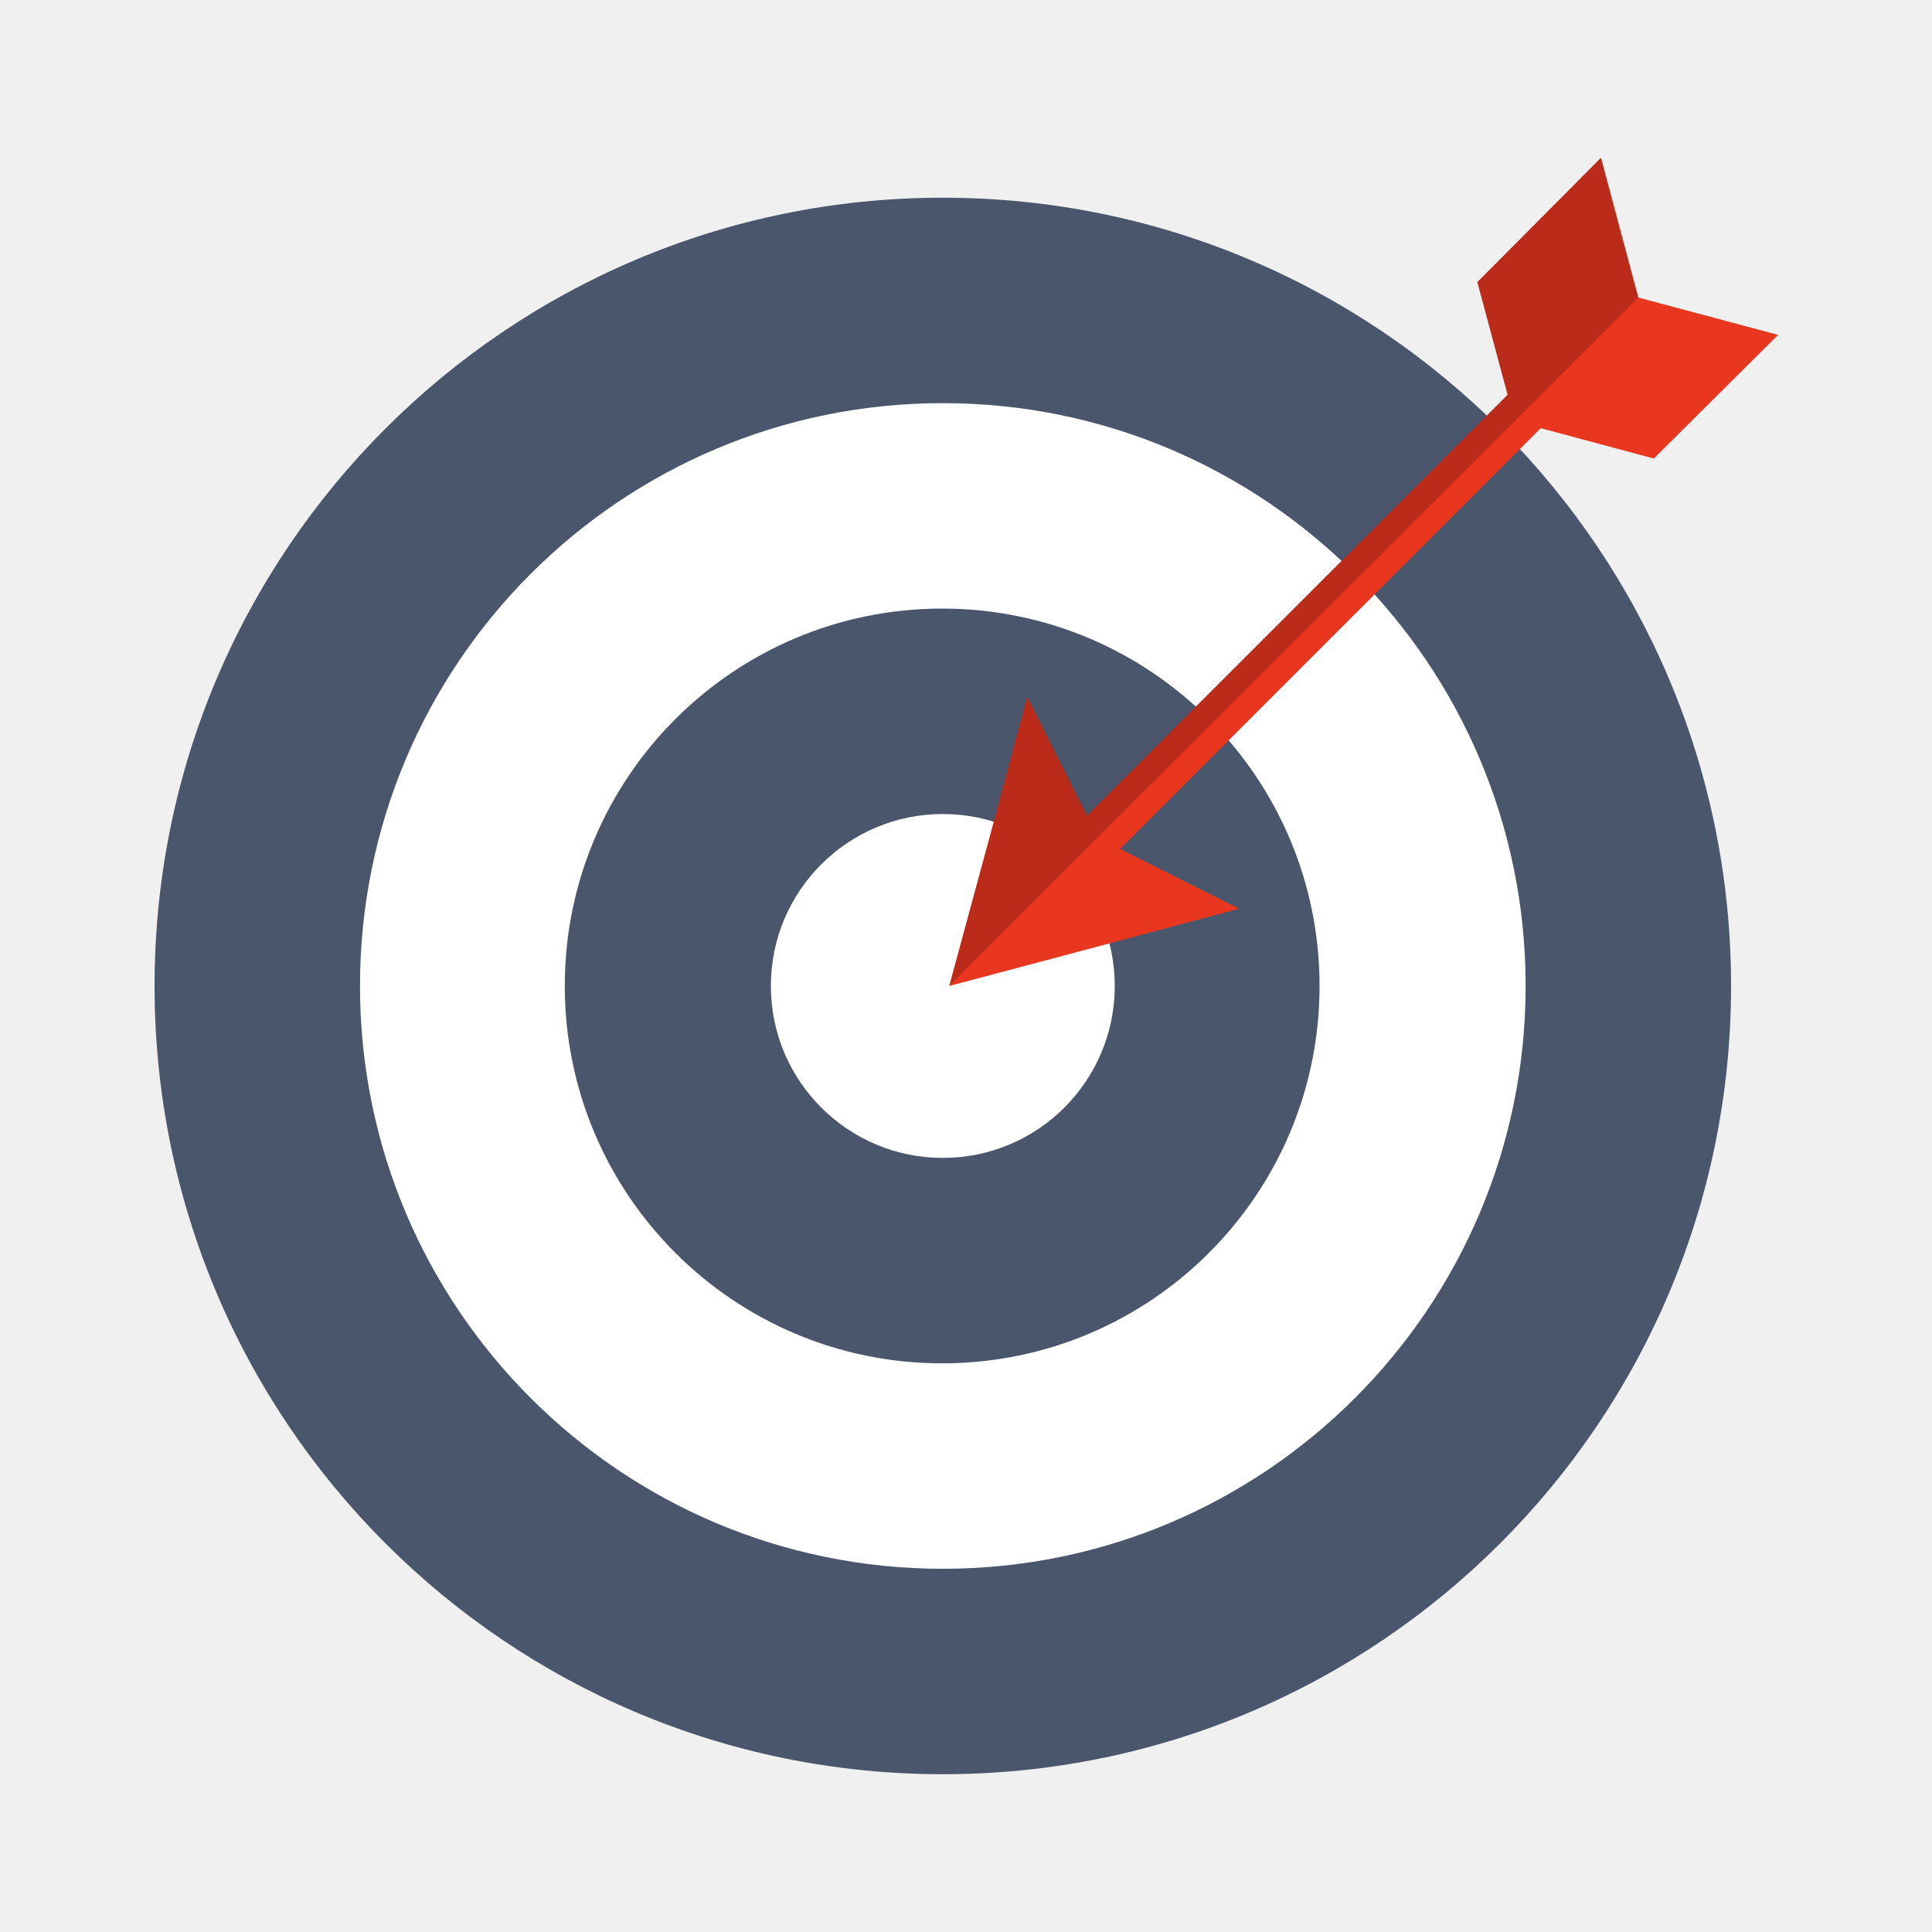
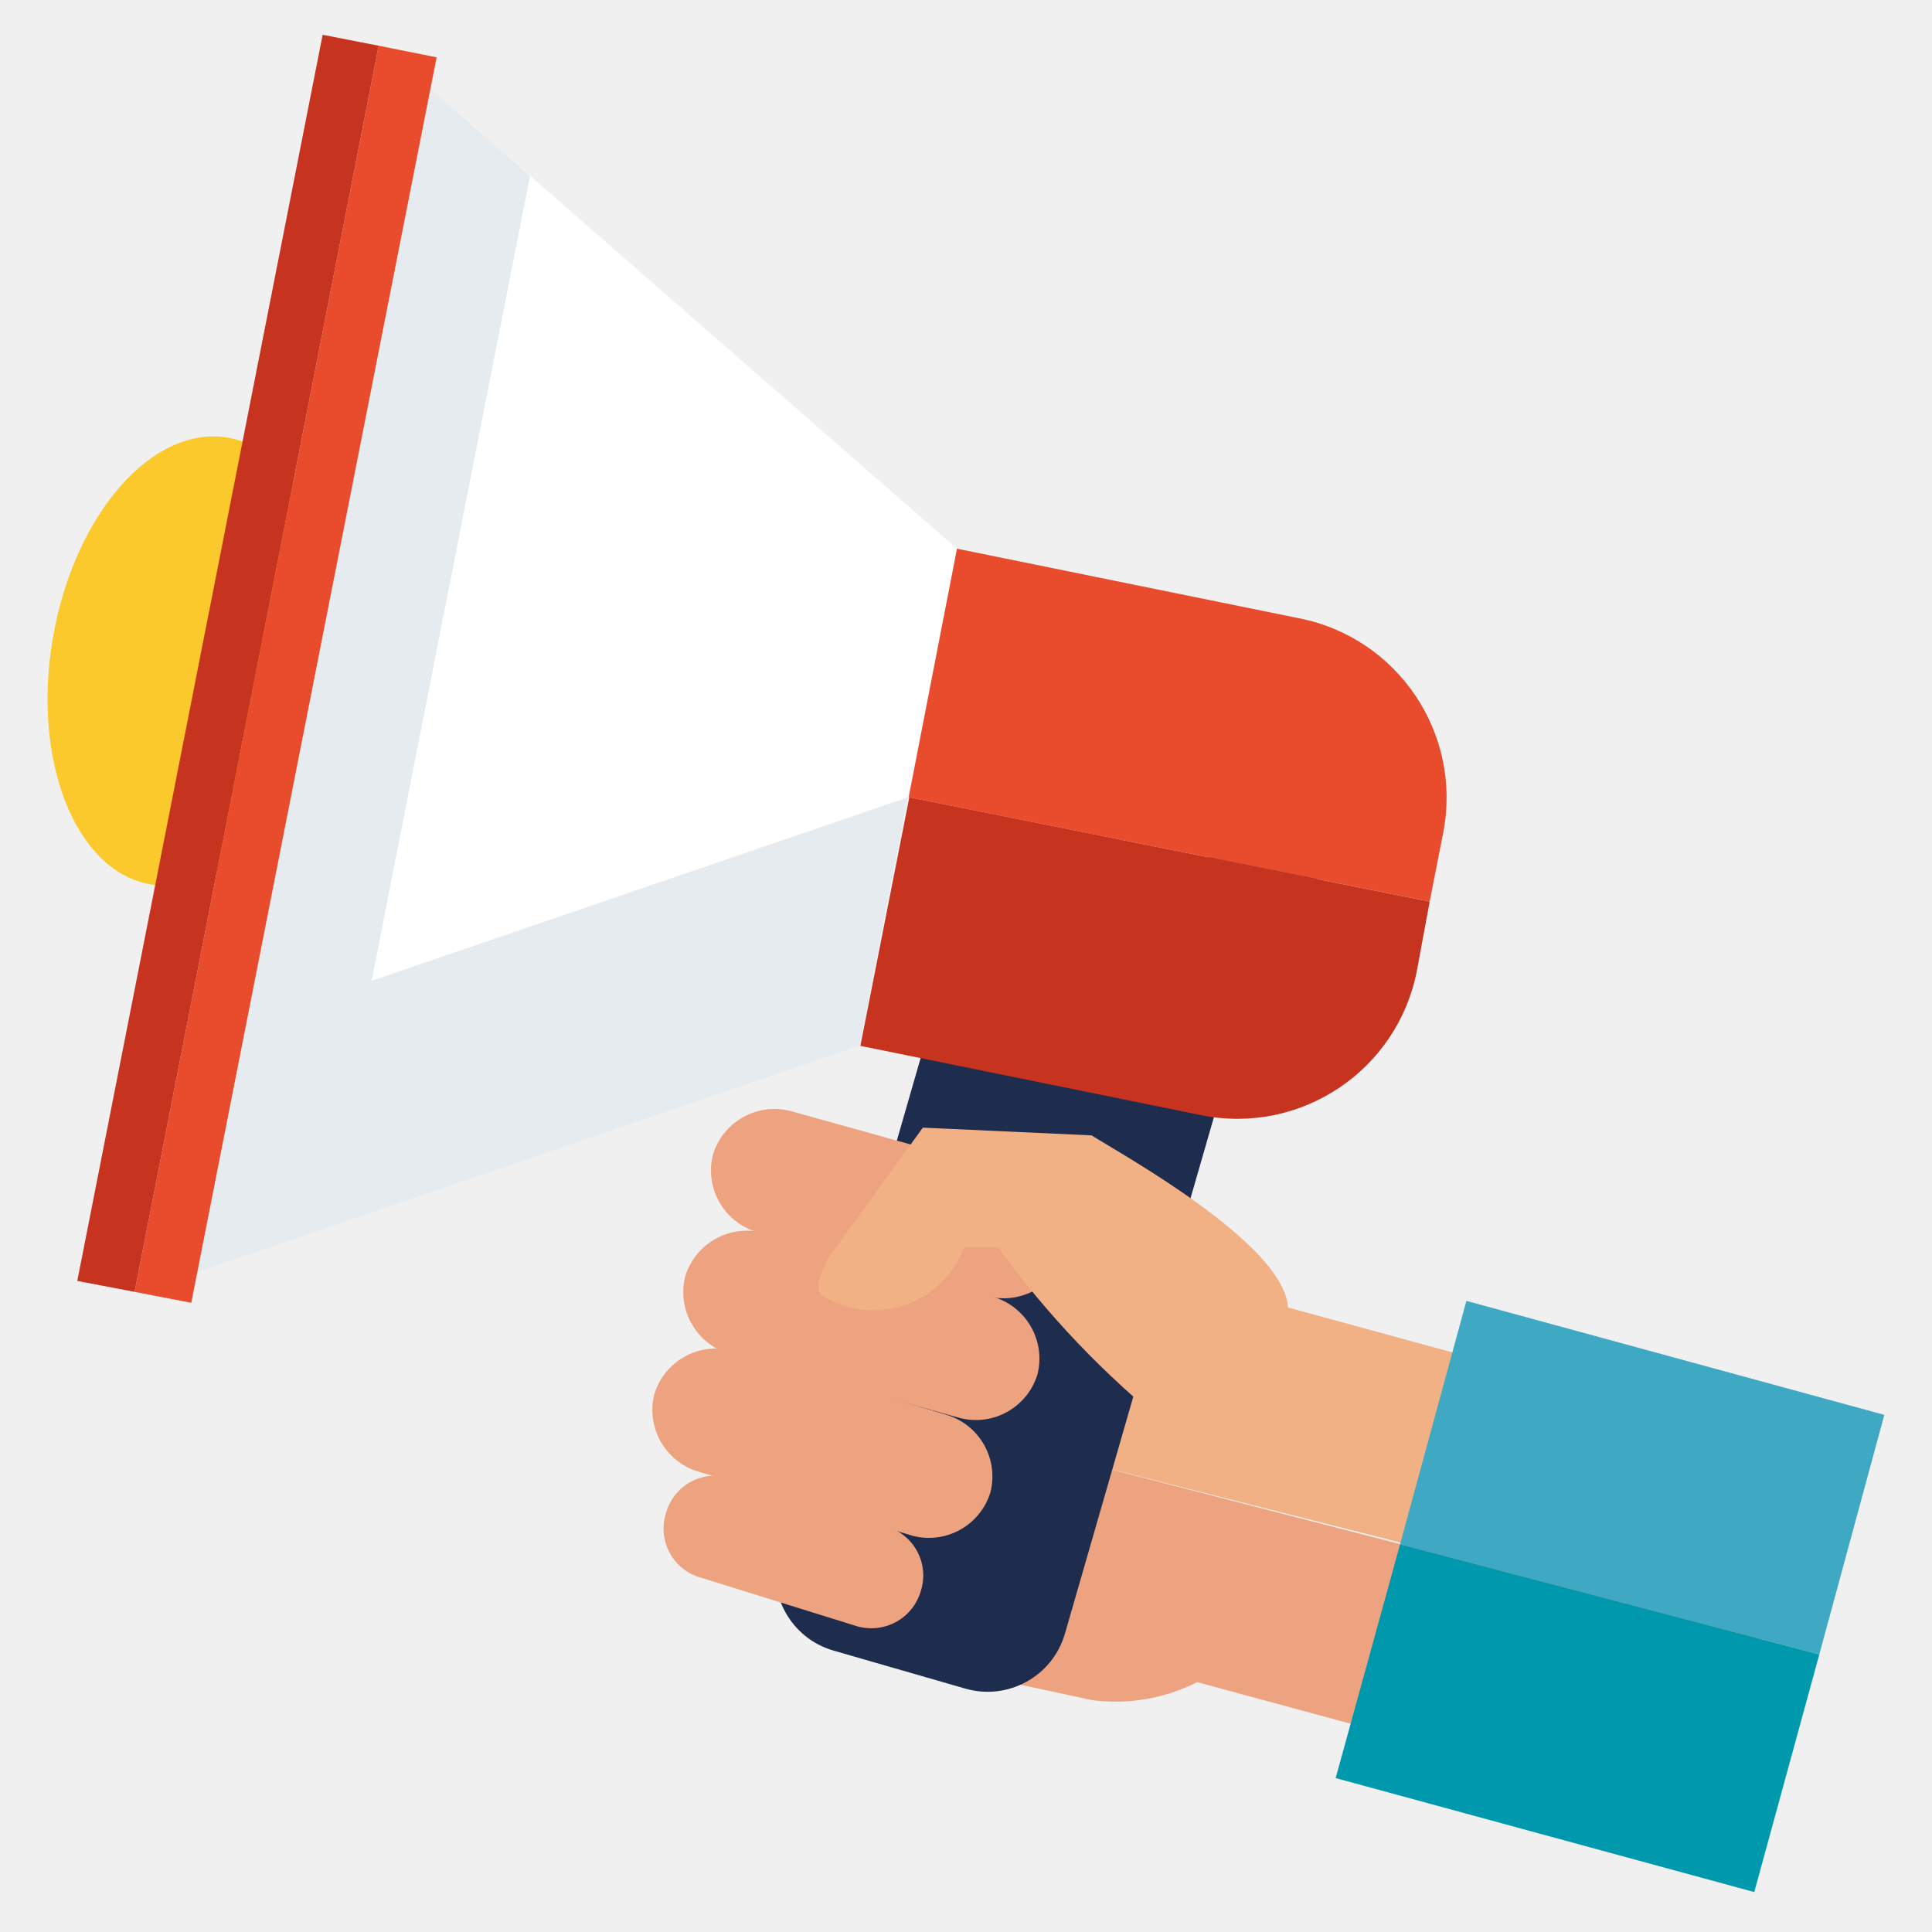
<svg xmlns="http://www.w3.org/2000/svg" id="圖層_1" data-name="圖層 1" viewBox="0 0 30 30">
-   <circle cx="14.64" cy="15.31" r="12.24" fill="#4a566b" />
-   <path d="M14.63,12.63a2.67,2.67,0,1,1,0,5.34" fill="#fff" />
-   <circle cx="14.64" cy="15.31" r="9.05" fill="#fff" />
-   <circle cx="14.63" cy="15.31" r="5.86" fill="#4a566b" />
-   <circle cx="14.64" cy="15.31" r="2.67" fill="#fff" />
-   <polygon points="14.74 15.31 15.35 13.06 15.95 10.82 17.05 13.01 19.24 14.11 17 14.71 14.74 15.31" fill="#e8361f" />
-   <polygon points="24.86 2.45 22.94 4.38 23.52 6.54 25.68 7.12 27.61 5.2 25.44 4.62 24.86 2.45" fill="#e8361f" />
-   <rect x="14.96" y="8.78" width="11.9" height="0.73" transform="translate(-0.34 17.47) rotate(-45.01)" fill="#e8361f" />
-   <polygon points="25.44 4.62 24.86 2.45 22.94 4.38 23.41 6.13 16.88 12.66 15.95 10.82 15.35 13.06 14.74 15.31 25.44 4.62" fill="#040000" opacity="0.2" />
+   <path d="M12.77,14.81c-.57-.11-1-.28-.78-.91v0a1,1,0,0,1,.29.14l1.33.75A1.79,1.79,0,0,1,12.77,14.81Z" fill="#f8e0c3" />
+   <path d="M28.12,22.52l-8.24-2.25A3,3,0,0,0,18,19l-1.25-.27-1.29,3.63,11.84,3Z" fill="#f2b185" />
+   <path d="M11.61,21.11a3,3,0,0,1,1.49-2.23l.31.11a3.49,3.49,0,0,0-1.23,2.19l-.09.73-.57-.07Z" fill="#eea380" />
+   <path d="M27.33,25.42l-15.8-4.08.07.87a3,3,0,0,0,2.29,3.53l3.07.66a2.81,2.81,0,0,0,1.63-.28l8,2.17Z" fill="#eea380" />
+   <polygon points="22.77 20.2 21.74 23.98 28.25 25.69 29.26 21.97 22.77 20.2" fill="#3fa8c2" />
+   <polygon points="20.74 27.61 27.24 29.38 28.25 25.69 21.74 23.98 20.74 27.61" fill="#0098ad" />
+   <ellipse cx="2.94" cy="10.27" rx="3.52" ry="2.15" transform="translate(-7.68 11.41) rotate(-80.18)" fill="#fcc92c" />
+   <polygon points="14.86 8.52 13.35 16.24 3.01 19.77 6.64 1.34 14.86 8.52" fill="#fff" />
+   <polygon points="3.02 19.77 13.35 16.24 14.1 12.38 5.77 15.23 8.23 2.73 6.64 1.34 3.02 19.77" fill="#e5ebef" />
+   <rect x="9.46" y="17.62" width="12.47" height="4.63" rx="1.25" ry="1.25" transform="translate(-7.81 29.49) rotate(-73.91)" fill="#1e2c4d" />
+   <path d="M18.74,13.47a.88.88,0,0,0,.69,1h0a.88.88,0,0,0,1-.69l.18-.91a.88.88,0,0,0-.69-1h0a.88.88,0,0,0-1,.69Z" fill="#1e2c4d" />
+   <path d="M22.2,14,22,15.08a2.84,2.84,0,0,1-3.33,2.24l-5.31-1.08.76-3.86Z" fill="#c6331f" />
+   <path d="M14.86,8.52l5.31,1.08a2.84,2.84,0,0,1,2.24,3.33L22.2,14l-8.09-1.62Z" fill="#e94c2c" />
+   <polygon points="6.78 0.89 2.97 20.23 2.09 20.06 5.88 0.71 6.78 0.89" fill="#e94c2c" />
+   <polygon points="5.01 0.54 5.88 0.71 2.09 20.06 1.2 19.89 5.01 0.54" fill="#c6331f" />
+   <path d="M16.54,19.45a1,1,0,0,1-1.2.68l-3.59-1a1,1,0,0,1-.68-1.2h0a1,1,0,0,1,1.2-.68l3.59,1a1,1,0,0,1,.68,1.2Z" fill="#eea380" />
+   <path d="M14.3,24.7a.8.8,0,0,1-1,.55l-2.41-.75a.79.79,0,0,1-.55-1h0a.79.79,0,0,1,1-.55l2.41.75a.79.79,0,0,1,.55,1Z" fill="#eea380" />
+   <path d="M15.38,23.17a1,1,0,0,1-1.2.68l-3.34-1a1,1,0,0,1-.68-1.2h0a1,1,0,0,1,1.2-.68l3.34,1a1,1,0,0,1,.68,1.2Z" fill="#eea380" />
+   <path d="M16.11,21.34a1,1,0,0,1-1.2.68l-3.59-1a1,1,0,0,1-.68-1.2h0a1,1,0,0,1,1.2-.68l3.59,1a1,1,0,0,1,.68,1.2Z" fill="#eea380" />
+   <path d="M20,20.3c0,.64-1.84,1.86-1.84,1.86a14.36,14.36,0,0,1-2.66-2.79h-.53a1.5,1.5,0,0,1-2.18.76c-.22-.11.09-.62.09-.62l1.45-2,2.62.12C17.39,17.91,19.94,19.31,20,20.3Z" fill="#f2b185" />
</svg>
